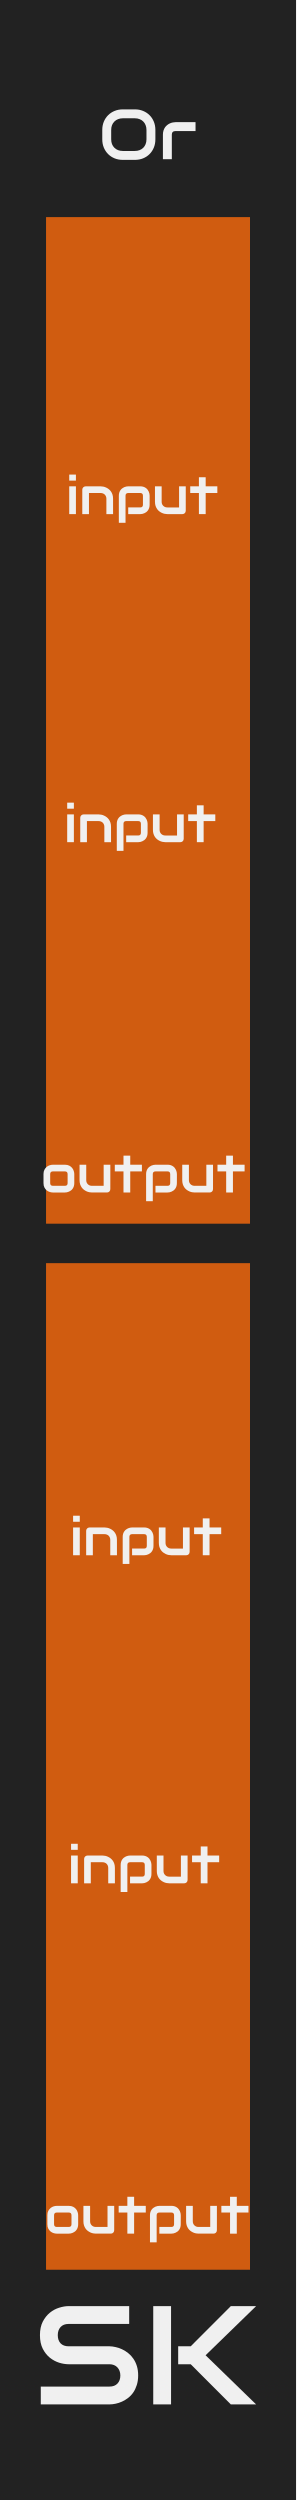
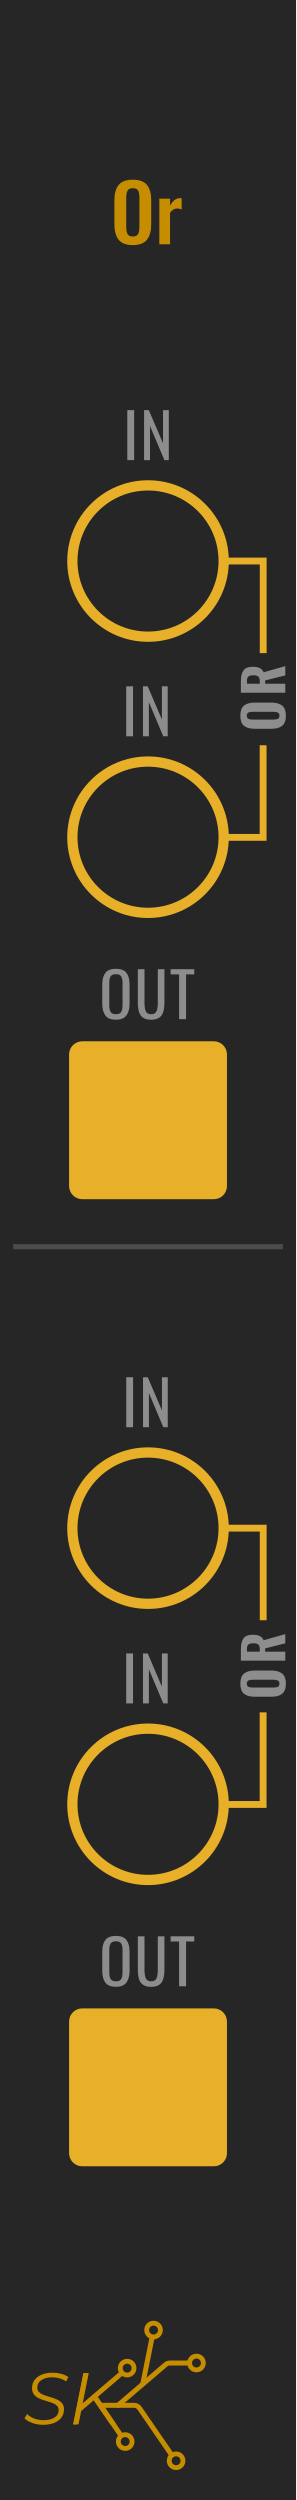
- <svg xmlns="http://www.w3.org/2000/svg" id="SvgjsSvg1006" width="45" height="380" version="1.1">
-   <defs id="SvgjsDefs1007" />
-   <rect id="SvgjsRect1008" width="45" height="380" fill="#222222" />
-   <rect id="SvgjsRect1009" width="31" height="153" fill="#91b06f" x="7" y="33" style="fill:#d05c10;fill-opacity:1" />
-   <rect id="SvgjsRect1010" width="31" height="153" fill="#91b06f" x="7" y="192" style="fill:#d05c10;fill-opacity:1" />
-   <g transform="translate(-0.05061,0.27005)" aria-label="SK" style="font-style:normal;font-variant:normal;font-weight:normal;font-stretch:normal;font-size:21.333px;line-height:1.25;font-family:Audiowide;-inkscape-font-specification:Audiowide;letter-spacing:0px;word-spacing:0px;fill:#000000;fill-opacity:1;stroke:none" id="text4650">
-     <path d="m 21.051,360.803 q 0,0.802 -0.208,1.448 -0.198,0.635 -0.531,1.125 -0.333,0.49 -0.781,0.833 -0.448,0.344 -0.927,0.562 -0.479,0.219 -0.979,0.323 -0.49,0.104 -0.927,0.104 H 6.249 v -2.708 H 16.696 q 0.781,0 1.208,-0.458 0.438,-0.458 0.438,-1.229 0,-0.375 -0.115,-0.688 -0.115,-0.312 -0.333,-0.542 -0.208,-0.229 -0.521,-0.354 -0.302,-0.125 -0.677,-0.125 h -6.229 q -0.656,0 -1.417,-0.229 -0.76,-0.24 -1.417,-0.76 -0.646,-0.521 -1.083,-1.365 -0.427,-0.844 -0.427,-2.062 0,-1.219 0.427,-2.052 0.438,-0.844 1.083,-1.365 0.656,-0.531 1.417,-0.76 0.76,-0.24 1.417,-0.24 h 9.219 v 2.708 h -9.219 q -0.771,0 -1.208,0.469 -0.427,0.469 -0.427,1.24 0,0.781 0.427,1.24 0.438,0.448 1.208,0.448 h 6.229 0.021 q 0.438,0.01 0.927,0.125 0.49,0.104 0.969,0.333 0.49,0.229 0.927,0.583 0.438,0.344 0.771,0.833 0.344,0.49 0.542,1.125 0.198,0.635 0.198,1.438 z" style="fill:#f0f0f0;fill-opacity:1" id="path5271" />
-     <path d="m 38.978,365.199 h -3.844 l -6.094,-6.104 h -1.906 v -2.729 h 1.906 l 6.094,-6.104 h 3.844 l -7.677,7.469 z m -12.927,0 h -2.708 v -14.938 h 2.708 z" style="fill:#f0f0f0;fill-opacity:1" id="path5273" />
-   </g>
-   <g aria-label="input" style="font-style:normal;font-variant:normal;font-weight:normal;font-stretch:normal;font-size:21.333px;line-height:1.25;font-family:Audiowide;-inkscape-font-specification:Audiowide;letter-spacing:0px;word-spacing:0px;fill:#000000;fill-opacity:1;stroke:none" id="text7787" transform="translate(0,8)">
-     <path d="m 11.539,65.055 h -1.016 v -0.918 h 1.016 z m 0,5.09 h -1.016 v -4.223 h 1.016 z" style="font-size:8px;fill:#f0f0f0;fill-opacity:1" id="path8202" />
-     <path d="m 17.187,70.145 h -1.016 v -2.344 q 0,-0.199 -0.07,-0.355 -0.066,-0.16 -0.184,-0.273 -0.117,-0.113 -0.277,-0.172 -0.156,-0.062 -0.34,-0.062 h -1.777 v 3.207 h -1.016 v -3.719 q 0,-0.105 0.039,-0.195 0.039,-0.094 0.109,-0.16 0.07,-0.07 0.164,-0.109 0.094,-0.039 0.199,-0.039 h 2.289 q 0.191,0 0.402,0.043 0.215,0.043 0.422,0.141 0.211,0.094 0.398,0.242 0.191,0.145 0.336,0.355 0.148,0.207 0.234,0.48 0.086,0.273 0.086,0.617 z" style="font-size:8px;fill:#f0f0f0;fill-opacity:1" id="path8204" />
-     <path d="m 22.742,68.719 q 0,0.262 -0.066,0.473 -0.066,0.207 -0.176,0.367 -0.109,0.156 -0.254,0.27 -0.145,0.109 -0.305,0.18 -0.156,0.07 -0.316,0.105 -0.16,0.031 -0.305,0.031 h -1.832 v -1.016 h 1.832 q 0.203,0 0.305,-0.105 0.102,-0.105 0.102,-0.305 v -1.367 q 0,-0.211 -0.105,-0.312 -0.102,-0.102 -0.301,-0.102 h -1.824 q -0.207,0 -0.312,0.105 -0.105,0.102 -0.105,0.301 v 4.121 h -1.016 v -4.121 q 0,-0.262 0.066,-0.469 0.066,-0.207 0.176,-0.363 0.113,-0.16 0.258,-0.27 0.145,-0.113 0.301,-0.184 0.16,-0.07 0.32,-0.102 0.164,-0.035 0.305,-0.035 h 1.832 q 0.262,0 0.469,0.066 0.207,0.066 0.363,0.176 0.16,0.109 0.27,0.254 0.113,0.145 0.184,0.305 0.07,0.156 0.102,0.316 0.035,0.16 0.035,0.305 z" style="font-size:8px;fill:#f0f0f0;fill-opacity:1" id="path8206" />
-     <path d="m 28.234,69.633 q 0,0.109 -0.039,0.203 -0.039,0.094 -0.109,0.164 -0.066,0.066 -0.16,0.105 -0.09,0.039 -0.195,0.039 H 25.433 q -0.188,0 -0.402,-0.043 -0.211,-0.043 -0.418,-0.137 -0.207,-0.098 -0.402,-0.242 -0.191,-0.148 -0.336,-0.355 -0.145,-0.211 -0.234,-0.484 -0.086,-0.273 -0.086,-0.617 v -2.344 h 1.016 v 2.344 q 0,0.199 0.066,0.359 0.07,0.156 0.188,0.27 0.117,0.113 0.273,0.176 0.16,0.059 0.344,0.059 h 1.777 v -3.207 h 1.016 z" style="font-size:8px;fill:#f0f0f0;fill-opacity:1" id="path8208" />
-     <path d="m 33.035,66.937 h -1.773 v 3.207 h -1.027 v -3.207 h -1.32 v -1.016 h 1.32 v -1.379 h 1.027 v 1.379 h 1.773 z" style="font-size:8px;fill:#f0f0f0;fill-opacity:1" id="path8210" />
-   </g>
-   <g aria-label="input" style="font-style:normal;font-variant:normal;font-weight:normal;font-stretch:normal;font-size:21.333px;line-height:1.25;font-family:Audiowide;-inkscape-font-specification:Audiowide;letter-spacing:0px;word-spacing:0px;fill:#000000;fill-opacity:1;stroke:none" id="text7787-6" transform="translate(0,2)">
-     <path d="m 11.229,120.921 h -1.016 v -0.918 h 1.016 z m 0,5.09 h -1.016 v -4.223 h 1.016 z" style="font-size:8px;fill:#f0f0f0;fill-opacity:1" id="path8174" />
-     <path d="m 16.877,126.011 h -1.016 v -2.344 q 0,-0.199 -0.07,-0.355 -0.066,-0.16 -0.184,-0.273 -0.117,-0.113 -0.277,-0.172 -0.156,-0.062 -0.34,-0.062 h -1.777 v 3.207 h -1.016 v -3.719 q 0,-0.105 0.039,-0.195 0.039,-0.094 0.109,-0.16 0.07,-0.07 0.164,-0.109 0.094,-0.039 0.199,-0.039 h 2.289 q 0.191,0 0.402,0.043 0.215,0.043 0.422,0.141 0.211,0.094 0.398,0.242 0.191,0.145 0.336,0.355 0.148,0.207 0.234,0.48 0.086,0.273 0.086,0.617 z" style="font-size:8px;fill:#f0f0f0;fill-opacity:1" id="path8176" />
-     <path d="m 22.432,124.585 q 0,0.262 -0.066,0.473 -0.066,0.207 -0.176,0.367 -0.109,0.156 -0.254,0.27 -0.145,0.109 -0.305,0.18 -0.156,0.07 -0.316,0.105 -0.16,0.031 -0.305,0.031 h -1.832 v -1.016 h 1.832 q 0.203,0 0.305,-0.105 0.102,-0.105 0.102,-0.305 v -1.367 q 0,-0.211 -0.105,-0.312 -0.102,-0.102 -0.301,-0.102 H 19.186 q -0.207,0 -0.312,0.105 -0.105,0.102 -0.105,0.301 v 4.121 h -1.016 v -4.121 q 0,-0.262 0.066,-0.469 0.066,-0.207 0.176,-0.363 0.113,-0.16 0.258,-0.27 0.145,-0.113 0.301,-0.184 0.16,-0.07 0.32,-0.102 0.164,-0.035 0.305,-0.035 h 1.832 q 0.262,0 0.469,0.066 0.207,0.066 0.363,0.176 0.16,0.109 0.27,0.254 0.113,0.145 0.184,0.305 0.07,0.156 0.102,0.316 0.035,0.16 0.035,0.305 z" style="font-size:8px;fill:#f0f0f0;fill-opacity:1" id="path8178" />
-     <path d="m 27.924,125.499 q 0,0.109 -0.039,0.203 -0.039,0.094 -0.109,0.164 -0.066,0.066 -0.16,0.105 -0.09,0.039 -0.195,0.039 H 25.123 q -0.188,0 -0.402,-0.043 -0.211,-0.043 -0.418,-0.137 -0.207,-0.098 -0.402,-0.242 -0.191,-0.148 -0.336,-0.355 -0.145,-0.211 -0.234,-0.484 -0.086,-0.273 -0.086,-0.617 v -2.344 h 1.016 v 2.344 q 0,0.199 0.066,0.359 0.07,0.156 0.188,0.27 0.117,0.113 0.273,0.176 0.16,0.059 0.344,0.059 h 1.777 v -3.207 h 1.016 z" style="font-size:8px;fill:#f0f0f0;fill-opacity:1" id="path8180" />
-     <path d="m 32.725,122.804 h -1.773 v 3.207 h -1.027 v -3.207 h -1.32 v -1.016 h 1.32 v -1.379 h 1.027 v 1.379 h 1.773 z" style="font-size:8px;fill:#f0f0f0;fill-opacity:1" id="path8182" />
-   </g>
-   <g aria-label="output" style="font-style:normal;font-variant:normal;font-weight:normal;font-stretch:normal;font-size:21.333px;line-height:1.25;font-family:Audiowide;-inkscape-font-specification:Audiowide;letter-spacing:0px;word-spacing:0px;fill:#000000;fill-opacity:1;stroke:none" id="text7787-62">
-     <path d="m 11.292,179.834 q 0,0.262 -0.066,0.473 -0.066,0.207 -0.176,0.367 -0.109,0.156 -0.254,0.27 -0.145,0.109 -0.305,0.18 -0.156,0.07 -0.32,0.105 -0.16,0.031 -0.305,0.031 H 8.034 q -0.211,0 -0.461,-0.074 -0.25,-0.074 -0.465,-0.242 -0.211,-0.172 -0.355,-0.441 -0.141,-0.273 -0.141,-0.668 v -1.375 q 0,-0.391 0.141,-0.66 0.145,-0.273 0.355,-0.441 0.215,-0.172 0.465,-0.246 0.25,-0.074 0.461,-0.074 h 1.832 q 0.391,0 0.664,0.141 0.273,0.141 0.441,0.355 0.168,0.211 0.242,0.461 0.078,0.25 0.078,0.465 z m -1.016,-1.367 q 0,-0.211 -0.105,-0.312 -0.105,-0.102 -0.305,-0.102 H 8.042 q -0.203,0 -0.309,0.105 -0.105,0.102 -0.105,0.301 v 1.375 q 0,0.199 0.105,0.305 0.105,0.105 0.309,0.105 h 1.824 q 0.207,0 0.309,-0.105 0.102,-0.105 0.102,-0.305 z" style="font-size:8px;fill:#f0f0f0;fill-opacity:1" id="path8161" />
-     <path d="m 16.769,180.748 q 0,0.109 -0.039,0.203 -0.039,0.094 -0.109,0.164 -0.066,0.066 -0.16,0.105 -0.09,0.039 -0.195,0.039 h -2.297 q -0.188,0 -0.402,-0.043 -0.211,-0.043 -0.418,-0.137 -0.207,-0.098 -0.402,-0.242 -0.191,-0.148 -0.336,-0.355 -0.145,-0.211 -0.234,-0.484 -0.086,-0.273 -0.086,-0.617 v -2.344 h 1.016 v 2.344 q 0,0.199 0.066,0.359 0.07,0.156 0.188,0.27 0.117,0.113 0.273,0.176 0.16,0.059 0.344,0.059 h 1.777 v -3.207 h 1.016 z" style="font-size:8px;fill:#f0f0f0;fill-opacity:1" id="path8163" />
-     <path d="m 21.57,178.053 h -1.773 v 3.207 h -1.027 v -3.207 h -1.32 v -1.016 h 1.32 v -1.379 h 1.027 v 1.379 h 1.773 z" style="font-size:8px;fill:#f0f0f0;fill-opacity:1" id="path8165" />
-     <path d="m 26.886,179.834 q 0,0.262 -0.066,0.473 -0.066,0.207 -0.176,0.367 -0.109,0.156 -0.254,0.27 -0.145,0.109 -0.305,0.18 -0.156,0.07 -0.316,0.105 -0.16,0.031 -0.305,0.031 h -1.832 v -1.016 h 1.832 q 0.203,0 0.305,-0.105 0.102,-0.105 0.102,-0.305 v -1.367 q 0,-0.211 -0.105,-0.312 -0.102,-0.102 -0.301,-0.102 h -1.824 q -0.207,0 -0.312,0.105 -0.105,0.102 -0.105,0.301 v 4.121 h -1.016 v -4.121 q 0,-0.262 0.066,-0.469 0.066,-0.207 0.176,-0.363 0.113,-0.16 0.258,-0.27 0.145,-0.113 0.301,-0.184 0.16,-0.07 0.32,-0.102 0.164,-0.035 0.305,-0.035 h 1.832 q 0.262,0 0.469,0.066 0.207,0.066 0.363,0.176 0.16,0.109 0.27,0.254 0.113,0.145 0.184,0.305 0.07,0.156 0.102,0.316 0.035,0.16 0.035,0.305 z" style="font-size:8px;fill:#f0f0f0;fill-opacity:1" id="path8167" />
-     <path d="m 32.378,180.748 q 0,0.109 -0.039,0.203 -0.039,0.094 -0.109,0.164 -0.066,0.066 -0.16,0.105 -0.09,0.039 -0.195,0.039 H 29.577 q -0.188,0 -0.402,-0.043 -0.211,-0.043 -0.418,-0.137 -0.207,-0.098 -0.402,-0.242 -0.191,-0.148 -0.336,-0.355 -0.145,-0.211 -0.234,-0.484 -0.086,-0.273 -0.086,-0.617 v -2.344 h 1.016 v 2.344 q 0,0.199 0.066,0.359 0.07,0.156 0.188,0.27 0.117,0.113 0.273,0.176 0.16,0.059 0.344,0.059 h 1.777 v -3.207 h 1.016 z" style="font-size:8px;fill:#f0f0f0;fill-opacity:1" id="path8169" />
-     <path d="m 37.179,178.053 h -1.773 v 3.207 h -1.027 v -3.207 h -1.32 v -1.016 h 1.32 v -1.379 h 1.027 v 1.379 h 1.773 z" style="font-size:8px;fill:#f0f0f0;fill-opacity:1" id="path8171" />
-   </g>
-   <g aria-label="input" style="font-style:normal;font-variant:normal;font-weight:normal;font-stretch:normal;font-size:21.333px;line-height:1.25;font-family:Audiowide;-inkscape-font-specification:Audiowide;letter-spacing:0px;word-spacing:0px;fill:#000000;fill-opacity:1;stroke:none" id="text7787-9" transform="translate(0,8)">
-     <path d="m 12.127,223.308 h -1.016 v -0.918 h 1.016 z m 0,5.09 h -1.016 v -4.223 h 1.016 z" style="font-size:8px;fill:#f0f0f0;fill-opacity:1" id="path8150" />
-     <path d="m 17.776,228.397 h -1.016 v -2.344 q 0,-0.199 -0.07,-0.355 -0.066,-0.16 -0.184,-0.273 -0.117,-0.113 -0.277,-0.172 -0.156,-0.062 -0.34,-0.062 h -1.777 v 3.207 h -1.016 v -3.719 q 0,-0.105 0.039,-0.195 0.039,-0.094 0.109,-0.16 0.07,-0.07 0.164,-0.109 0.094,-0.039 0.199,-0.039 h 2.289 q 0.191,0 0.402,0.043 0.215,0.043 0.422,0.141 0.211,0.094 0.398,0.242 0.191,0.145 0.336,0.355 0.148,0.207 0.234,0.48 0.086,0.273 0.086,0.617 z" style="font-size:8px;fill:#f0f0f0;fill-opacity:1" id="path8152" />
-     <path d="m 23.33,226.972 q 0,0.262 -0.066,0.473 -0.066,0.207 -0.176,0.367 -0.109,0.156 -0.254,0.27 -0.145,0.109 -0.305,0.18 -0.156,0.07 -0.316,0.105 -0.16,0.031 -0.305,0.031 h -1.832 v -1.016 h 1.832 q 0.203,0 0.305,-0.105 0.102,-0.105 0.102,-0.305 v -1.367 q 0,-0.211 -0.105,-0.312 -0.102,-0.102 -0.301,-0.102 H 20.084 q -0.207,0 -0.312,0.105 -0.105,0.102 -0.105,0.301 v 4.121 h -1.016 v -4.121 q 0,-0.262 0.066,-0.469 0.066,-0.207 0.176,-0.363 0.113,-0.16 0.258,-0.27 0.145,-0.113 0.301,-0.184 0.16,-0.07 0.32,-0.102 0.164,-0.035 0.305,-0.035 h 1.832 q 0.262,0 0.469,0.066 0.207,0.066 0.363,0.176 0.16,0.109 0.27,0.254 0.113,0.145 0.184,0.305 0.07,0.156 0.102,0.316 0.035,0.16 0.035,0.305 z" style="font-size:8px;fill:#f0f0f0;fill-opacity:1" id="path8154" />
-     <path d="m 28.823,227.886 q 0,0.109 -0.039,0.203 -0.039,0.094 -0.109,0.164 -0.066,0.066 -0.16,0.105 -0.09,0.039 -0.195,0.039 H 26.022 q -0.188,0 -0.402,-0.043 -0.211,-0.043 -0.418,-0.137 -0.207,-0.098 -0.402,-0.242 -0.191,-0.148 -0.336,-0.355 -0.145,-0.211 -0.234,-0.484 -0.086,-0.273 -0.086,-0.617 v -2.344 h 1.016 v 2.344 q 0,0.199 0.066,0.359 0.07,0.156 0.188,0.27 0.117,0.113 0.273,0.176 0.16,0.059 0.344,0.059 h 1.777 v -3.207 h 1.016 z" style="font-size:8px;fill:#f0f0f0;fill-opacity:1" id="path8156" />
-     <path d="m 33.623,225.19 h -1.773 v 3.207 h -1.027 v -3.207 h -1.32 v -1.016 h 1.32 v -1.379 h 1.027 v 1.379 h 1.773 z" style="font-size:8px;fill:#f0f0f0;fill-opacity:1" id="path8158" />
-   </g>
-   <g aria-label="input" style="font-style:normal;font-variant:normal;font-weight:normal;font-stretch:normal;font-size:21.333px;line-height:1.25;font-family:Audiowide;-inkscape-font-specification:Audiowide;letter-spacing:0px;word-spacing:0px;fill:#000000;fill-opacity:1;stroke:none" id="text7787-6-0" transform="translate(0,2)">
-     <path d="m 11.817,279.174 h -1.016 v -0.918 h 1.016 z m 0,5.09 h -1.016 v -4.223 h 1.016 z" style="font-size:8px;fill:#f0f0f0;fill-opacity:1" id="path8139" />
-     <path d="m 17.466,284.264 h -1.016 v -2.344 q 0,-0.199 -0.07,-0.355 -0.066,-0.16 -0.184,-0.273 -0.117,-0.113 -0.277,-0.172 -0.156,-0.062 -0.34,-0.062 H 13.802 v 3.207 h -1.016 v -3.719 q 0,-0.105 0.039,-0.195 0.039,-0.094 0.109,-0.16 0.07,-0.07 0.164,-0.109 0.094,-0.039 0.199,-0.039 h 2.289 q 0.191,0 0.402,0.043 0.215,0.043 0.422,0.141 0.211,0.094 0.398,0.242 0.191,0.145 0.336,0.355 0.148,0.207 0.234,0.48 0.086,0.273 0.086,0.617 z" style="font-size:8px;fill:#f0f0f0;fill-opacity:1" id="path8141" />
-     <path d="m 23.02,282.838 q 0,0.262 -0.066,0.473 -0.066,0.207 -0.176,0.367 -0.109,0.156 -0.254,0.27 -0.145,0.109 -0.305,0.18 -0.156,0.07 -0.316,0.105 -0.16,0.031 -0.305,0.031 H 19.767 V 283.248 h 1.832 q 0.203,0 0.305,-0.105 0.102,-0.105 0.102,-0.305 v -1.367 q 0,-0.211 -0.105,-0.312 -0.102,-0.102 -0.301,-0.102 h -1.824 q -0.207,0 -0.312,0.105 -0.105,0.102 -0.105,0.301 v 4.121 H 18.341 v -4.121 q 0,-0.262 0.066,-0.469 0.066,-0.207 0.176,-0.363 0.113,-0.16 0.258,-0.27 0.145,-0.113 0.301,-0.184 0.16,-0.07 0.32,-0.102 0.164,-0.035 0.305,-0.035 h 1.832 q 0.262,0 0.469,0.066 0.207,0.066 0.363,0.176 0.16,0.109 0.27,0.254 0.113,0.145 0.184,0.305 0.07,0.156 0.102,0.316 0.035,0.16 0.035,0.305 z" style="font-size:8px;fill:#f0f0f0;fill-opacity:1" id="path8143" />
-     <path d="m 28.513,283.752 q 0,0.109 -0.039,0.203 -0.039,0.094 -0.109,0.164 -0.066,0.066 -0.16,0.105 -0.09,0.039 -0.195,0.039 h -2.297 q -0.188,0 -0.402,-0.043 -0.211,-0.043 -0.418,-0.137 -0.207,-0.098 -0.402,-0.242 -0.191,-0.148 -0.336,-0.355 -0.145,-0.211 -0.234,-0.484 -0.086,-0.273 -0.086,-0.617 v -2.344 h 1.016 v 2.344 q 0,0.199 0.066,0.359 0.07,0.156 0.188,0.27 0.117,0.113 0.273,0.176 0.16,0.059 0.344,0.059 H 27.497 v -3.207 h 1.016 z" style="font-size:8px;fill:#f0f0f0;fill-opacity:1" id="path8145" />
-     <path d="m 33.313,281.057 h -1.773 v 3.207 h -1.027 v -3.207 h -1.32 v -1.016 h 1.32 v -1.379 h 1.027 v 1.379 h 1.773 z" style="font-size:8px;fill:#f0f0f0;fill-opacity:1" id="path8147" />
-   </g>
-   <g aria-label="output" style="font-style:normal;font-variant:normal;font-weight:normal;font-stretch:normal;font-size:21.333px;line-height:1.25;font-family:Audiowide;-inkscape-font-specification:Audiowide;letter-spacing:0px;word-spacing:0px;fill:#000000;fill-opacity:1;stroke:none" id="text7787-62-0">
-     <path d="m 11.881,338.087 q 0,0.262 -0.066,0.473 -0.066,0.207 -0.176,0.367 -0.109,0.156 -0.254,0.27 -0.145,0.109 -0.305,0.18 -0.156,0.07 -0.32,0.105 -0.16,0.031 -0.305,0.031 H 8.623 q -0.211,0 -0.461,-0.074 -0.25,-0.074 -0.465,-0.242 -0.211,-0.172 -0.355,-0.441 -0.141,-0.273 -0.141,-0.668 v -1.375 q 0,-0.391 0.141,-0.66 0.145,-0.273 0.355,-0.441 0.215,-0.172 0.465,-0.246 0.25,-0.074 0.461,-0.074 h 1.832 q 0.391,0 0.664,0.141 0.273,0.141 0.441,0.355 0.168,0.211 0.242,0.461 0.078,0.25 0.078,0.465 z M 10.865,336.72 q 0,-0.211 -0.105,-0.312 -0.105,-0.102 -0.305,-0.102 H 8.631 q -0.203,0 -0.309,0.105 -0.105,0.102 -0.105,0.301 v 1.375 q 0,0.199 0.105,0.305 0.105,0.105 0.309,0.105 h 1.824 q 0.207,0 0.309,-0.105 0.102,-0.105 0.102,-0.305 z" style="font-size:8px;fill:#f0f0f0;fill-opacity:1" id="path8126" />
-     <path d="m 17.357,339.001 q 0,0.109 -0.039,0.203 -0.039,0.094 -0.109,0.164 -0.066,0.066 -0.16,0.105 -0.09,0.039 -0.195,0.039 h -2.297 q -0.188,0 -0.402,-0.043 -0.211,-0.043 -0.418,-0.137 -0.207,-0.098 -0.402,-0.242 -0.191,-0.148 -0.336,-0.355 -0.145,-0.211 -0.234,-0.484 -0.086,-0.273 -0.086,-0.617 v -2.344 h 1.016 v 2.344 q 0,0.199 0.066,0.359 0.07,0.156 0.188,0.27 0.117,0.113 0.273,0.176 0.16,0.059 0.344,0.059 h 1.777 v -3.207 h 1.016 z" style="font-size:8px;fill:#f0f0f0;fill-opacity:1" id="path8128" />
-     <path d="m 22.158,336.306 h -1.773 v 3.207 h -1.027 v -3.207 h -1.32 v -1.016 h 1.32 v -1.379 h 1.027 v 1.379 h 1.773 z" style="font-size:8px;fill:#f0f0f0;fill-opacity:1" id="path8130" />
-     <path d="m 27.474,338.087 q 0,0.262 -0.066,0.473 -0.066,0.207 -0.176,0.367 -0.109,0.156 -0.254,0.27 -0.145,0.109 -0.305,0.18 -0.156,0.07 -0.316,0.105 -0.16,0.031 -0.305,0.031 h -1.832 v -1.016 h 1.832 q 0.203,0 0.305,-0.105 0.102,-0.105 0.102,-0.305 V 336.72 q 0,-0.211 -0.105,-0.312 -0.102,-0.102 -0.301,-0.102 h -1.824 q -0.207,0 -0.312,0.105 -0.105,0.102 -0.105,0.301 v 4.121 h -1.016 v -4.121 q 0,-0.262 0.066,-0.469 0.066,-0.207 0.176,-0.363 0.113,-0.16 0.258,-0.27 0.145,-0.113 0.301,-0.184 0.16,-0.07 0.32,-0.102 0.164,-0.035 0.305,-0.035 h 1.832 q 0.262,0 0.469,0.066 0.207,0.066 0.363,0.176 0.16,0.109 0.27,0.254 0.113,0.145 0.184,0.305 0.07,0.156 0.102,0.316 0.035,0.16 0.035,0.305 z" style="font-size:8px;fill:#f0f0f0;fill-opacity:1" id="path8132" />
-     <path d="m 32.967,339.001 q 0,0.109 -0.039,0.203 -0.039,0.094 -0.109,0.164 -0.066,0.066 -0.16,0.105 -0.09,0.039 -0.195,0.039 h -2.297 q -0.188,0 -0.402,-0.043 -0.211,-0.043 -0.418,-0.137 -0.207,-0.098 -0.402,-0.242 -0.191,-0.148 -0.336,-0.355 -0.145,-0.211 -0.234,-0.484 -0.086,-0.273 -0.086,-0.617 v -2.344 h 1.016 v 2.344 q 0,0.199 0.066,0.359 0.07,0.156 0.188,0.27 0.117,0.113 0.273,0.176 0.16,0.059 0.344,0.059 h 1.777 v -3.207 h 1.016 z" style="font-size:8px;fill:#f0f0f0;fill-opacity:1" id="path8134" />
-     <path d="m 37.767,336.306 h -1.773 v 3.207 h -1.027 v -3.207 H 33.646 v -1.016 h 1.32 v -1.379 h 1.027 v 1.379 h 1.773 z" style="font-size:8px;fill:#f0f0f0;fill-opacity:1" id="path8136" />
-   </g>
-   <g aria-label="Or" style="font-style:normal;font-variant:normal;font-weight:normal;font-stretch:normal;font-size:10.667px;line-height:1.25;font-family:Audiowide;-inkscape-font-specification:Audiowide;letter-spacing:0px;word-spacing:0px;fill:#000000;fill-opacity:1;stroke:none" id="text8386">
-     <path d="m 23.618,21.177 q 0,0.682 -0.234,1.255 -0.234,0.573 -0.651,0.99 -0.417,0.417 -0.99,0.651 -0.568,0.229 -1.24,0.229 h -1.833 q -0.672,0 -1.245,-0.229 -0.573,-0.234 -0.99,-0.651 -0.417,-0.417 -0.656,-0.99 -0.234,-0.573 -0.234,-1.255 v -1.427 q 0,-0.677 0.234,-1.25 0.24,-0.578 0.656,-0.99 0.417,-0.417 0.99,-0.651 0.573,-0.234 1.245,-0.234 h 1.833 q 0.672,0 1.24,0.234 0.573,0.234 0.99,0.651 0.417,0.411 0.651,0.99 0.234,0.573 0.234,1.25 z m -1.354,-1.427 q 0,-0.401 -0.13,-0.724 -0.125,-0.328 -0.359,-0.557 -0.229,-0.234 -0.557,-0.359 -0.323,-0.13 -0.714,-0.13 h -1.833 q -0.396,0 -0.724,0.13 -0.323,0.125 -0.557,0.359 -0.234,0.229 -0.365,0.557 -0.125,0.323 -0.125,0.724 v 1.427 q 0,0.401 0.125,0.729 0.13,0.323 0.365,0.557 0.234,0.229 0.557,0.359 0.328,0.125 0.724,0.125 h 1.823 q 0.396,0 0.719,-0.125 0.328,-0.13 0.562,-0.359 0.234,-0.234 0.359,-0.557 0.13,-0.328 0.13,-0.729 z" style="fill:#f0f0f0;fill-opacity:1" id="path8388" />
-     <path d="m 29.722,19.922 h -3.047 q -0.276,0 -0.417,0.141 -0.141,0.135 -0.141,0.401 v 3.734 h -1.354 v -3.734 q 0,-0.349 0.089,-0.625 0.089,-0.276 0.234,-0.484 0.151,-0.214 0.344,-0.359 0.193,-0.151 0.401,-0.245 0.214,-0.094 0.427,-0.135 0.219,-0.047 0.406,-0.047 h 3.057 z" style="fill:#f0f0f0;fill-opacity:1" id="path8390" />
+ <svg xmlns="http://www.w3.org/2000/svg" width="45" height="380" viewBox="0 0 45 380" version="1.1" xml:space="preserve" style="fill-rule:evenodd;clip-rule:evenodd;stroke-linejoin:bevel;stroke-miterlimit:1.5;">
+   <rect x="0" y="0" width="45" height="380" style="fill:#262626;" />
+   <path d="M34.5,160.277c0,-0.53 -0.211,-1.039 -0.586,-1.414c-0.375,-0.375 -0.884,-0.586 -1.414,-0.586c-4.52,0 -15.48,0 -20,0c-0.53,0 -1.039,0.211 -1.414,0.586c-0.375,0.375 -0.586,0.884 -0.586,1.414c0,4.52 0,15.48 0,20c0,0.53 0.211,1.039 0.586,1.414c0.375,0.375 0.884,0.586 1.414,0.586c4.52,0 15.48,0 20,0c0.53,0 1.039,-0.211 1.414,-0.586c0.375,-0.375 0.586,-0.884 0.586,-1.414c0,-4.52 0,-15.48 0,-20Z" style="fill:#e7b028;" />
+   <path d="M34.5,307.277c0,-0.53 -0.211,-1.039 -0.586,-1.414c-0.375,-0.375 -0.884,-0.586 -1.414,-0.586c-4.52,0 -15.48,0 -20,0c-0.53,0 -1.039,0.211 -1.414,0.586c-0.375,0.375 -0.586,0.884 -0.586,1.414c0,4.52 0,15.48 0,20c0,0.53 0.211,1.039 0.586,1.414c0.375,0.375 0.884,0.586 1.414,0.586c4.52,0 15.48,0 20,0c0.53,0 1.039,-0.211 1.414,-0.586c0.375,-0.375 0.586,-0.884 0.586,-1.414c0,-4.52 0,-15.48 0,-20Z" style="fill:#e7b028;" />
+   <path d="M17.622,154.998c-0.744,0 -1.277,-0.211 -1.599,-0.633c-0.321,-0.422 -0.482,-1.033 -0.482,-1.833l0,-2.878c0,-0.787 0.162,-1.384 0.487,-1.791c0.325,-0.406 0.856,-0.609 1.594,-0.609c0.737,0 1.267,0.205 1.589,0.614c0.322,0.41 0.483,1.005 0.483,1.786l0,2.888c0,0.787 -0.163,1.393 -0.488,1.818c-0.325,0.425 -0.853,0.638 -1.584,0.638Zm0,-0.835c0.394,0 0.659,-0.115 0.797,-0.346c0.137,-0.232 0.206,-0.582 0.206,-1.05l0,-3.329c0,-0.462 -0.069,-0.804 -0.206,-1.026c-0.138,-0.222 -0.403,-0.333 -0.797,-0.333c-0.4,0 -0.669,0.111 -0.806,0.333c-0.138,0.222 -0.207,0.564 -0.207,1.026l0,3.329c0,0.468 0.069,0.818 0.207,1.05c0.137,0.231 0.406,0.346 0.806,0.346Z" style="fill:#8d8d8d;fill-rule:nonzero;" />
+   <path d="M22.975,154.998c-0.531,0 -0.945,-0.106 -1.242,-0.319c-0.297,-0.212 -0.502,-0.509 -0.614,-0.891c-0.113,-0.381 -0.169,-0.859 -0.169,-1.434l0,-5.034l1.012,0l0,5.081c0,0.575 0.068,1.012 0.202,1.312c0.134,0.3 0.405,0.45 0.811,0.45c0.406,0 0.677,-0.15 0.811,-0.45c0.134,-0.3 0.201,-0.737 0.201,-1.312l0,-5.081l1.004,0l0,5.034c0,0.575 -0.057,1.053 -0.169,1.434c-0.113,0.382 -0.316,0.679 -0.61,0.891c-0.293,0.213 -0.706,0.319 -1.237,0.319Z" style="fill:#8d8d8d;fill-rule:nonzero;" />
+   <path d="M27.222,148.107l-1.285,0l0,-0.787l3.591,0l0,0.787l-1.247,0l0,6.806l-1.059,0l0,-6.806Z" style="fill:#8d8d8d;fill-rule:nonzero;" />
+   <path d="M17.622,301.998c-0.744,0 -1.277,-0.211 -1.599,-0.633c-0.321,-0.422 -0.482,-1.033 -0.482,-1.833l0,-2.878c0,-0.787 0.162,-1.384 0.487,-1.791c0.325,-0.406 0.856,-0.609 1.594,-0.609c0.737,0 1.267,0.205 1.589,0.614c0.322,0.41 0.483,1.005 0.483,1.786l0,2.888c0,0.787 -0.163,1.393 -0.488,1.818c-0.325,0.425 -0.853,0.638 -1.584,0.638Zm0,-0.835c0.394,0 0.659,-0.115 0.797,-0.346c0.137,-0.232 0.206,-0.582 0.206,-1.05l0,-3.329c0,-0.462 -0.069,-0.804 -0.206,-1.026c-0.138,-0.222 -0.403,-0.333 -0.797,-0.333c-0.4,0 -0.669,0.111 -0.806,0.333c-0.138,0.222 -0.207,0.564 -0.207,1.026l0,3.329c0,0.468 0.069,0.818 0.207,1.05c0.137,0.231 0.406,0.346 0.806,0.346Z" style="fill:#8d8d8d;fill-rule:nonzero;" />
+   <path d="M22.975,301.998c-0.531,0 -0.945,-0.106 -1.242,-0.319c-0.297,-0.212 -0.502,-0.509 -0.614,-0.891c-0.113,-0.381 -0.169,-0.859 -0.169,-1.434l0,-5.034l1.012,0l0,5.081c0,0.575 0.068,1.012 0.202,1.312c0.134,0.3 0.405,0.45 0.811,0.45c0.406,0 0.677,-0.15 0.811,-0.45c0.134,-0.3 0.201,-0.737 0.201,-1.312l0,-5.081l1.004,0l0,5.034c0,0.575 -0.057,1.053 -0.169,1.434c-0.113,0.382 -0.316,0.679 -0.61,0.891c-0.293,0.213 -0.706,0.319 -1.237,0.319Z" style="fill:#8d8d8d;fill-rule:nonzero;" />
+   <path d="M27.222,295.107l-1.285,0l0,-0.787l3.591,0l0,0.787l-1.247,0l0,6.806l-1.059,0l0,-6.806Z" style="fill:#8d8d8d;fill-rule:nonzero;" />
+   <circle cx="22.5" cy="85.278" r="11.5" style="fill:none;stroke:#e7b028;stroke-width:1.56px;" />
+   <path d="M34,85.278l6.006,0l0,14" style="fill:none;stroke:#e7b028;stroke-width:1.04px;stroke-linejoin:miter;" />
+   <path d="M34,127.278l5.993,0l0,-14" style="fill:none;stroke:#e7b028;stroke-width:1.04px;stroke-linejoin:miter;" />
+   <path d="M43.456,108.785c0,0.716 -0.188,1.227 -0.563,1.533c-0.375,0.305 -0.926,0.458 -1.654,0.458l-2.516,0c-0.728,0 -1.275,-0.153 -1.642,-0.458c-0.367,-0.306 -0.55,-0.817 -0.55,-1.533c0,-0.712 0.185,-1.221 0.554,-1.53c0.37,-0.308 0.915,-0.462 1.638,-0.462l2.525,0c0.722,0 1.27,0.154 1.645,0.462c0.375,0.309 0.563,0.818 0.563,1.53Zm-0.983,0c0,-0.234 -0.08,-0.391 -0.238,-0.471c-0.158,-0.081 -0.376,-0.121 -0.654,-0.121l-3.192,0c-0.277,0 -0.493,0.04 -0.646,0.121c-0.152,0.08 -0.229,0.237 -0.229,0.471c0,0.233 0.077,0.39 0.229,0.47c0.153,0.081 0.369,0.121 0.646,0.121l3.192,0c0.283,0 0.503,-0.039 0.658,-0.116c0.156,-0.078 0.234,-0.237 0.234,-0.475Z" style="fill:#8d8d8d;fill-rule:nonzero;" />
+   <path d="M36.614,105.293l0,-1.75c0,-0.728 0.134,-1.275 0.4,-1.642c0.267,-0.366 0.728,-0.55 1.384,-0.55c0.439,0 0.793,0.061 1.062,0.184c0.27,0.122 0.474,0.338 0.613,0.65l3.291,-0.934l0,1.409l-3.058,0.766l0,0.5l3.058,0l0,1.367l-6.75,0Zm2.875,-1.775c0,-0.322 -0.079,-0.549 -0.237,-0.679c-0.159,-0.131 -0.407,-0.196 -0.746,-0.196c-0.333,0 -0.578,0.058 -0.733,0.175c-0.156,0.117 -0.234,0.328 -0.234,0.633l0,0.475l1.95,0l0,-0.408Z" style="fill:#8d8d8d;fill-rule:nonzero;" />
+   <path d="M34,232.278l6.006,0l0,14" style="fill:none;stroke:#e7b028;stroke-width:1.04px;stroke-linejoin:miter;" />
+   <path d="M34,274.278l5.993,0l0,-14" style="fill:none;stroke:#e7b028;stroke-width:1.04px;stroke-linejoin:miter;" />
+   <path d="M43.456,255.915c0,0.717 -0.188,1.228 -0.563,1.533c-0.375,0.306 -0.926,0.459 -1.654,0.459l-2.516,0c-0.728,0 -1.275,-0.153 -1.642,-0.459c-0.367,-0.305 -0.55,-0.816 -0.55,-1.533c0,-0.711 0.185,-1.221 0.554,-1.529c0.37,-0.309 0.915,-0.463 1.638,-0.463l2.525,0c0.722,0 1.27,0.154 1.645,0.463c0.375,0.308 0.563,0.818 0.563,1.529Zm-0.983,0c0,-0.233 -0.08,-0.39 -0.238,-0.471c-0.158,-0.08 -0.376,-0.121 -0.654,-0.121l-3.192,0c-0.277,0 -0.493,0.041 -0.646,0.121c-0.152,0.081 -0.229,0.238 -0.229,0.471c0,0.233 0.077,0.39 0.229,0.471c0.153,0.08 0.369,0.121 0.646,0.121l3.192,0c0.283,0 0.503,-0.039 0.658,-0.117c0.156,-0.078 0.234,-0.236 0.234,-0.475Z" style="fill:#8d8d8d;fill-rule:nonzero;" />
+   <path d="M36.614,252.423l0,-1.75c0,-0.728 0.134,-1.275 0.4,-1.641c0.267,-0.367 0.728,-0.55 1.384,-0.55c0.439,0 0.793,0.061 1.062,0.183c0.27,0.122 0.474,0.339 0.613,0.65l3.291,-0.933l0,1.408l-3.058,0.767l0,0.5l3.058,0l0,1.366l-6.75,0Zm2.875,-1.775c0,-0.322 -0.079,-0.548 -0.237,-0.679c-0.159,-0.13 -0.407,-0.196 -0.746,-0.196c-0.333,0 -0.578,0.059 -0.733,0.175c-0.156,0.117 -0.234,0.328 -0.234,0.634l0,0.475l1.95,0l0,-0.409Z" style="fill:#8d8d8d;fill-rule:nonzero;" />
+   <circle cx="22.5" cy="232.278" r="11.5" style="fill:none;stroke:#e7b028;stroke-width:1.56px;" />
+   <rect x="19.351" y="62.343" width="1.041" height="7.594" style="fill:#8d8d8d;fill-rule:nonzero;" />
+   <path d="M21.901,62.343l0.721,-0.001l2.157,5.044l0,-5.044l0.881,0l0,7.594l-0.675,0l-2.184,-5.184l0,5.184l-0.9,0l0,-7.594Z" style="fill:#8d8d8d;fill-rule:nonzero;" />
+   <rect x="19.189" y="209.343" width="1.041" height="7.594" style="fill:#8d8d8d;fill-rule:nonzero;" />
+   <path d="M21.739,209.343l0.722,-0.001l2.156,5.044l0,-5.044l0.881,0l0,7.594l-0.675,0l-2.184,-5.184l0,5.184l-0.9,0l0,-7.594Z" style="fill:#8d8d8d;fill-rule:nonzero;" />
+   <rect x="19.181" y="104.323" width="1.041" height="7.594" style="fill:#8d8d8d;fill-rule:nonzero;" />
+   <path d="M21.731,104.323l0.722,0l2.156,5.043l0,-5.043l0.882,0l0,7.593l-0.675,0l-2.185,-5.184l0,5.184l-0.9,0l0,-7.593Z" style="fill:#8d8d8d;fill-rule:nonzero;" />
+   <rect x="19.181" y="251.323" width="1.041" height="7.594" style="fill:#8d8d8d;fill-rule:nonzero;" />
+   <path d="M21.731,251.323l0.722,0l2.156,5.043l0,-5.043l0.882,0l0,7.593l-0.675,0l-2.185,-5.184l0,5.184l-0.9,0l0,-7.593Z" style="fill:#8d8d8d;fill-rule:nonzero;" />
+   <circle cx="22.5" cy="127.255" r="11.5" style="fill:none;stroke:#e7b028;stroke-width:1.56px;" />
+   <circle cx="22.5" cy="274.255" r="11.5" style="fill:none;stroke:#e7b028;stroke-width:1.56px;" />
+   <path d="M2,189.5l41,0" style="fill:none;stroke:#4c4c4c;stroke-width:0.78px;stroke-linejoin:miter;" />
+   <path d="M20.194,37.257c-1.006,0 -1.725,-0.27 -2.156,-0.809c-0.431,-0.539 -0.647,-1.328 -0.647,-2.366l0,-3.641c0,-1.031 0.216,-1.809 0.647,-2.336c0.431,-0.527 1.15,-0.791 2.156,-0.791c0.998,0 1.713,0.264 2.144,0.791c0.432,0.527 0.647,1.305 0.647,2.336l0,3.641c0,1.031 -0.217,1.817 -0.653,2.36c-0.435,0.543 -1.148,0.815 -2.138,0.815Zm0,-1.306c0.391,0 0.655,-0.124 0.791,-0.371c0.135,-0.248 0.203,-0.607 0.203,-1.078l0,-4.469c0,-0.471 -0.066,-0.826 -0.197,-1.066c-0.132,-0.239 -0.398,-0.359 -0.797,-0.359c-0.399,0 -0.667,0.122 -0.803,0.365c-0.135,0.244 -0.203,0.597 -0.203,1.06l0,4.469c0,0.471 0.068,0.83 0.203,1.078c0.136,0.247 0.404,0.371 0.803,0.371Z" style="fill:#c78d00;fill-rule:nonzero;" />
+   <path d="M24.219,30.201l1.629,0l0,1.066c0.232,-0.407 0.467,-0.701 0.707,-0.88c0.24,-0.18 0.507,-0.27 0.803,-0.27c0.103,0 0.187,0.008 0.251,0.024l0,1.689c-0.255,-0.096 -0.479,-0.144 -0.671,-0.144c-0.431,0 -0.794,0.224 -1.09,0.671l0,4.768l-1.629,0l0,-6.924Z" style="fill:#c78d00;fill-rule:nonzero;" />
+   <g>
+     <path d="M6.548,368.57c-0.571,0 -1.118,-0.093 -1.641,-0.278c-0.522,-0.186 -0.917,-0.423 -1.184,-0.712l0.4,-0.645c0.26,0.282 0.619,0.508 1.079,0.678c0.46,0.171 0.934,0.256 1.424,0.256c0.689,0 1.244,-0.135 1.663,-0.406c0.419,-0.27 0.628,-0.647 0.628,-1.129c0,-0.259 -0.078,-0.471 -0.233,-0.634c-0.156,-0.163 -0.353,-0.295 -0.59,-0.395c-0.237,-0.1 -0.56,-0.209 -0.968,-0.328c-0.482,-0.141 -0.873,-0.276 -1.173,-0.406c-0.3,-0.13 -0.556,-0.322 -0.768,-0.578c-0.211,-0.256 -0.317,-0.588 -0.317,-0.996c0,-0.482 0.132,-0.899 0.395,-1.251c0.264,-0.352 0.631,-0.623 1.101,-0.812c0.471,-0.189 1.011,-0.284 1.619,-0.284c0.467,0 0.912,0.058 1.335,0.173c0.422,0.115 0.782,0.28 1.078,0.495l-0.344,0.667c-0.282,-0.207 -0.605,-0.365 -0.968,-0.473c-0.363,-0.107 -0.745,-0.161 -1.146,-0.161c-0.682,0 -1.231,0.141 -1.646,0.423c-0.415,0.282 -0.623,0.663 -0.623,1.145c0,0.267 0.082,0.486 0.245,0.657c0.163,0.17 0.365,0.306 0.606,0.406c0.241,0.1 0.566,0.209 0.973,0.328c0.482,0.141 0.872,0.276 1.168,0.406c0.297,0.13 0.549,0.315 0.757,0.556c0.207,0.241 0.311,0.558 0.311,0.951c0,0.489 -0.135,0.91 -0.406,1.262c-0.271,0.353 -0.645,0.621 -1.123,0.807c-0.479,0.185 -1.029,0.278 -1.652,0.278Z" style="fill:#c78d00;fill-rule:nonzero;" />
+     <path d="M17.693,368.503l-0.923,0l-2.514,-3.67l-1.913,1.635l-0.412,2.035l-0.812,0l1.558,-7.786l0.812,0l-0.935,4.65l5.428,-4.65l1.079,0l-4.204,3.615l2.836,4.171Z" style="fill:#c78d00;fill-rule:nonzero;" />
+     <path d="M12.698,360.721l0.54,0l-1.555,7.784l-0.541,0l1.556,-7.784Z" style="fill:#c78d00;" />
+     <path d="M18.452,360.721l-6.262,5.349" style="fill:none;stroke:#c78d00;stroke-width:0.66px;stroke-linecap:round;stroke-linejoin:round;" />
+     <path d="M23.114,355.3l-1.395,6.981" style="fill:none;stroke:#c78d00;stroke-width:0.76px;stroke-linecap:round;stroke-linejoin:round;" />
+     <path d="M15.321,365.603c0,0 3.663,0 5.053,0c0.329,0 0.638,0.162 0.824,0.434c1.089,1.584 4.79,6.969 4.79,6.969" style="fill:none;stroke:#c78d00;stroke-width:0.76px;stroke-linecap:round;stroke-linejoin:round;" />
+     <path d="M25.967,372.871c0.643,-0.442 1.523,-0.279 1.965,0.364c0.442,0.642 0.278,1.523 -0.364,1.964c-0.643,0.442 -1.523,0.279 -1.965,-0.364c-0.441,-0.642 -0.278,-1.523 0.364,-1.964Zm0.416,0.605c0.309,-0.212 0.731,-0.134 0.943,0.175c0.212,0.308 0.134,0.731 -0.174,0.943c-0.309,0.212 -0.731,0.133 -0.943,-0.175c-0.212,-0.308 -0.134,-0.731 0.174,-0.943Z" style="fill:#c78d00;" />
+     <path d="M23.616,352.783c0.765,0.153 1.262,0.898 1.109,1.663c-0.153,0.764 -0.898,1.261 -1.662,1.108c-0.765,-0.152 -1.262,-0.897 -1.109,-1.662c0.153,-0.765 0.898,-1.261 1.662,-1.109Zm-0.144,0.721c0.368,0.073 0.606,0.431 0.533,0.798c-0.074,0.367 -0.431,0.605 -0.798,0.532c-0.367,-0.073 -0.606,-0.431 -0.532,-0.798c0.073,-0.367 0.43,-0.605 0.797,-0.532Z" style="fill:#c78d00;" />
+     <path d="M20.4,359.038c0.506,0.592 0.436,1.485 -0.157,1.991c-0.593,0.507 -1.485,0.437 -1.992,-0.156c-0.506,-0.593 -0.436,-1.486 0.157,-1.992c0.593,-0.507 1.486,-0.436 1.992,0.157Zm-0.559,0.477c0.243,0.284 0.21,0.713 -0.075,0.956c-0.285,0.243 -0.713,0.209 -0.956,-0.075c-0.243,-0.285 -0.209,-0.713 0.075,-0.957c0.285,-0.243 0.713,-0.209 0.956,0.076Z" style="fill:#c78d00;" />
+     <path d="M29.864,357.764c0.78,0 1.413,0.633 1.413,1.413c0,0.78 -0.633,1.413 -1.413,1.413c-0.779,0 -1.413,-0.633 -1.413,-1.413c0,-0.78 0.634,-1.413 1.413,-1.413Zm0,0.735c0.375,0 0.679,0.304 0.679,0.678c0,0.375 -0.304,0.678 -0.679,0.678c-0.374,0 -0.678,-0.303 -0.678,-0.678c0,-0.374 0.304,-0.678 0.678,-0.678Z" style="fill:#c78d00;" />
+     <path d="M18.374,370.17l-4.018,-5.868" style="fill:none;stroke:#c78d00;stroke-width:0.76px;stroke-linecap:round;stroke-linejoin:round;" />
+     <path d="M19.83,372.284c-0.644,0.44 -1.524,0.276 -1.964,-0.368c-0.441,-0.643 -0.276,-1.523 0.367,-1.964c0.644,-0.44 1.524,-0.276 1.964,0.368c0.441,0.643 0.276,1.523 -0.367,1.964Zm-0.415,-0.606c-0.309,0.211 -0.732,0.132 -0.943,-0.177c-0.211,-0.309 -0.132,-0.731 0.176,-0.942c0.309,-0.212 0.732,-0.133 0.943,0.176c0.212,0.309 0.133,0.731 -0.176,0.943Z" style="fill:#c78d00;" />
+     <path d="M17.934,365.603c0,0 5.879,-5.021 7.243,-6.186c0.181,-0.155 0.411,-0.24 0.65,-0.24c0.863,0 2.942,0 2.942,0" style="fill:none;stroke:#c78d00;stroke-width:0.76px;stroke-linecap:round;stroke-linejoin:round;" />
  </g>
</svg>
